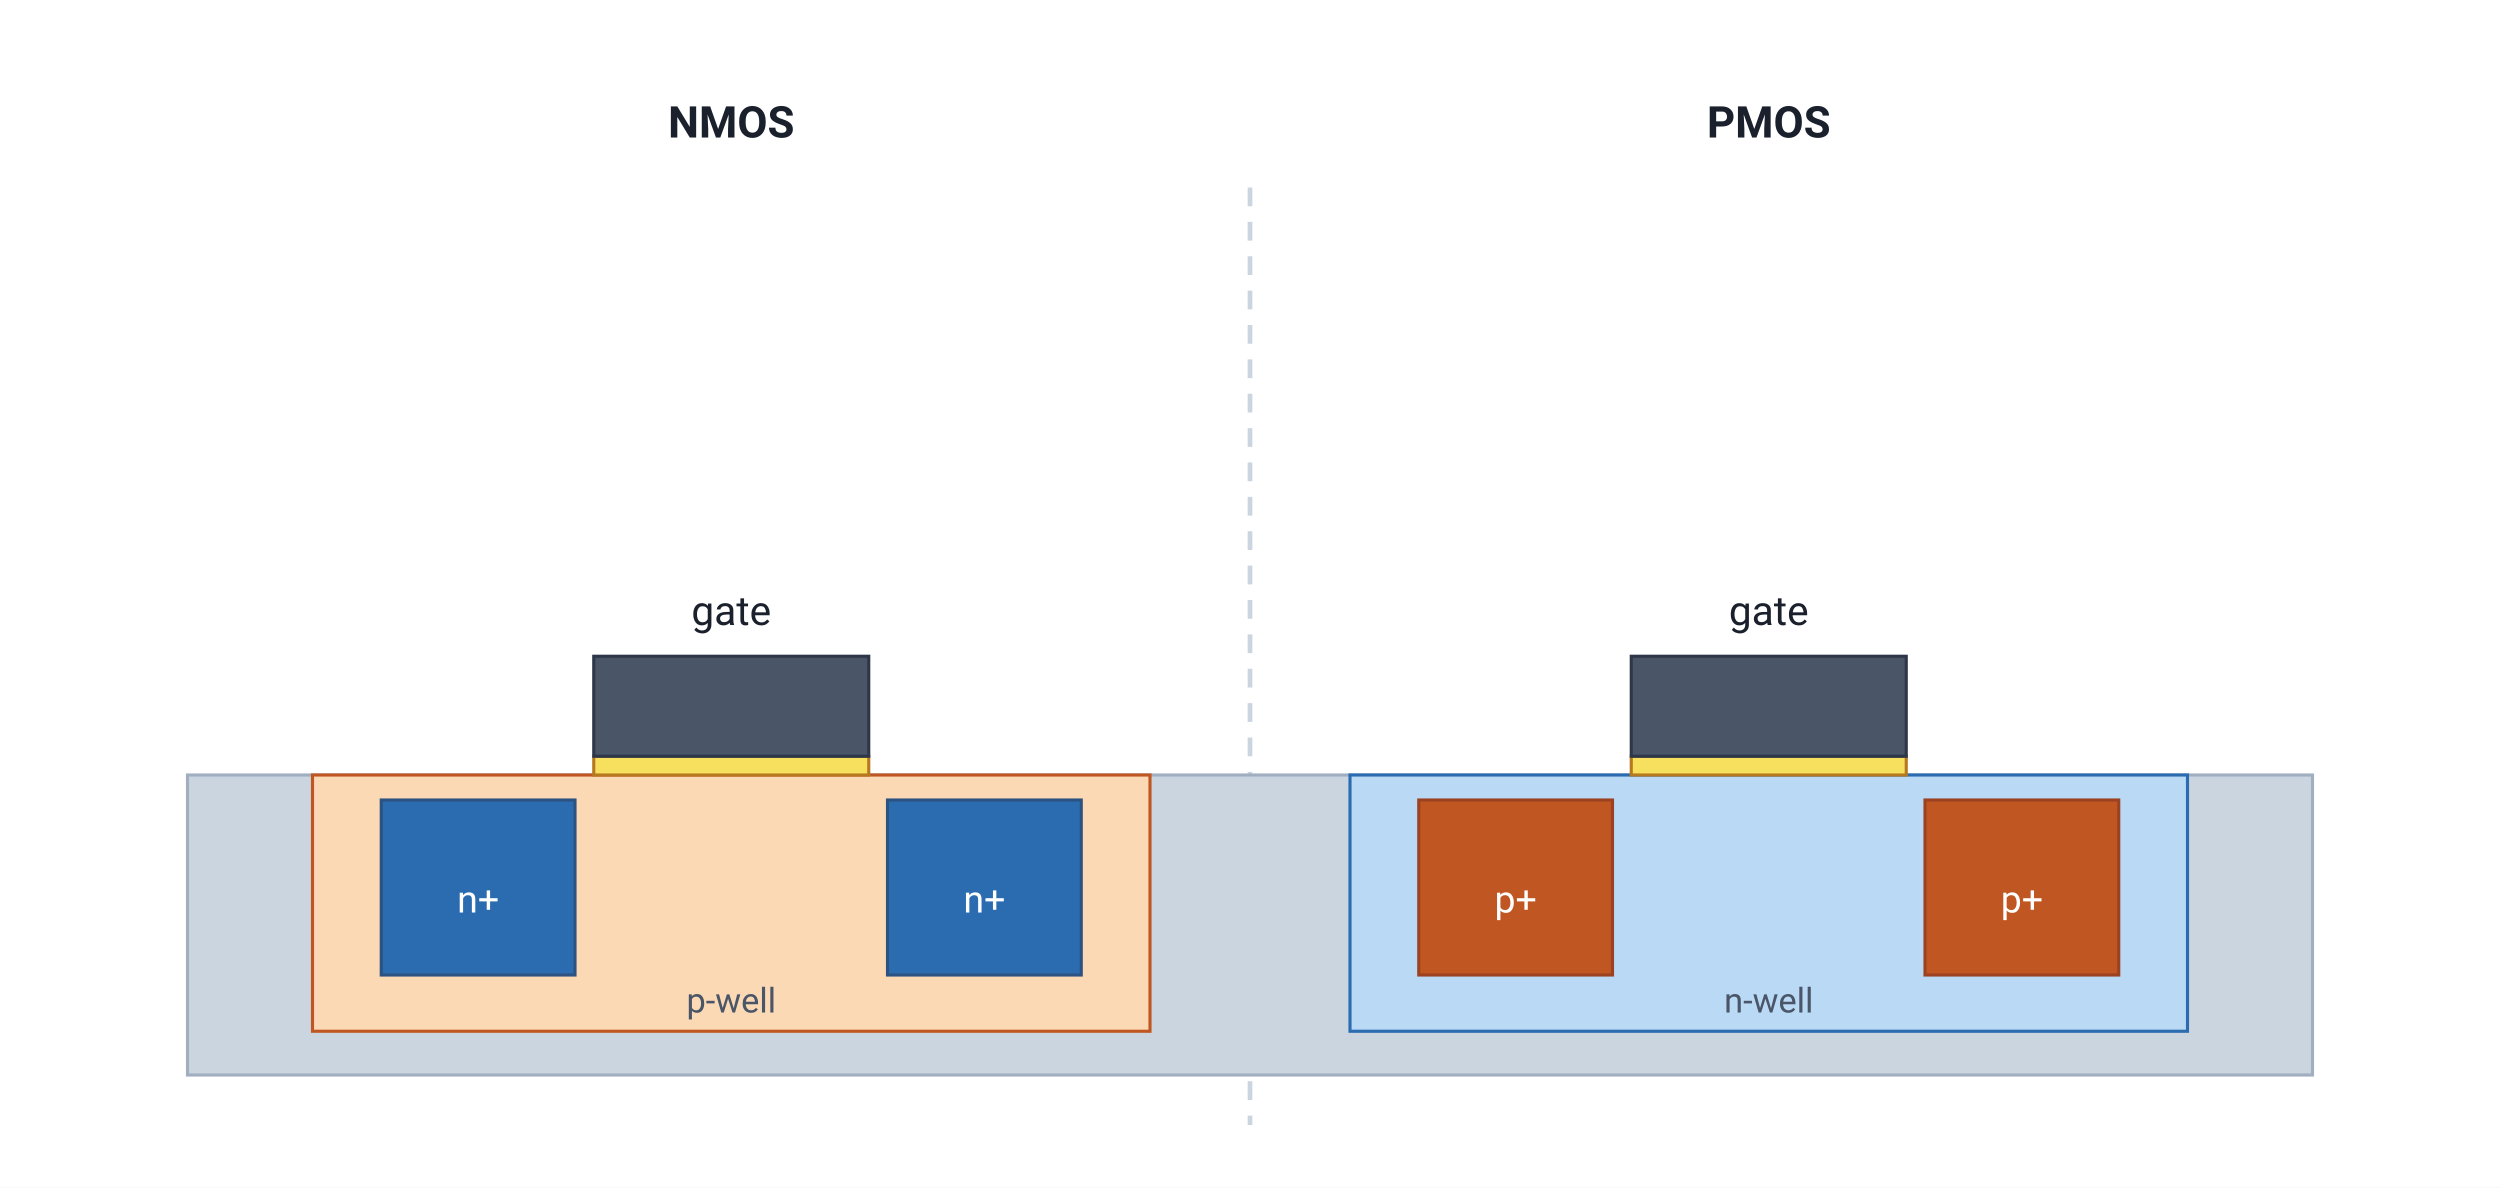
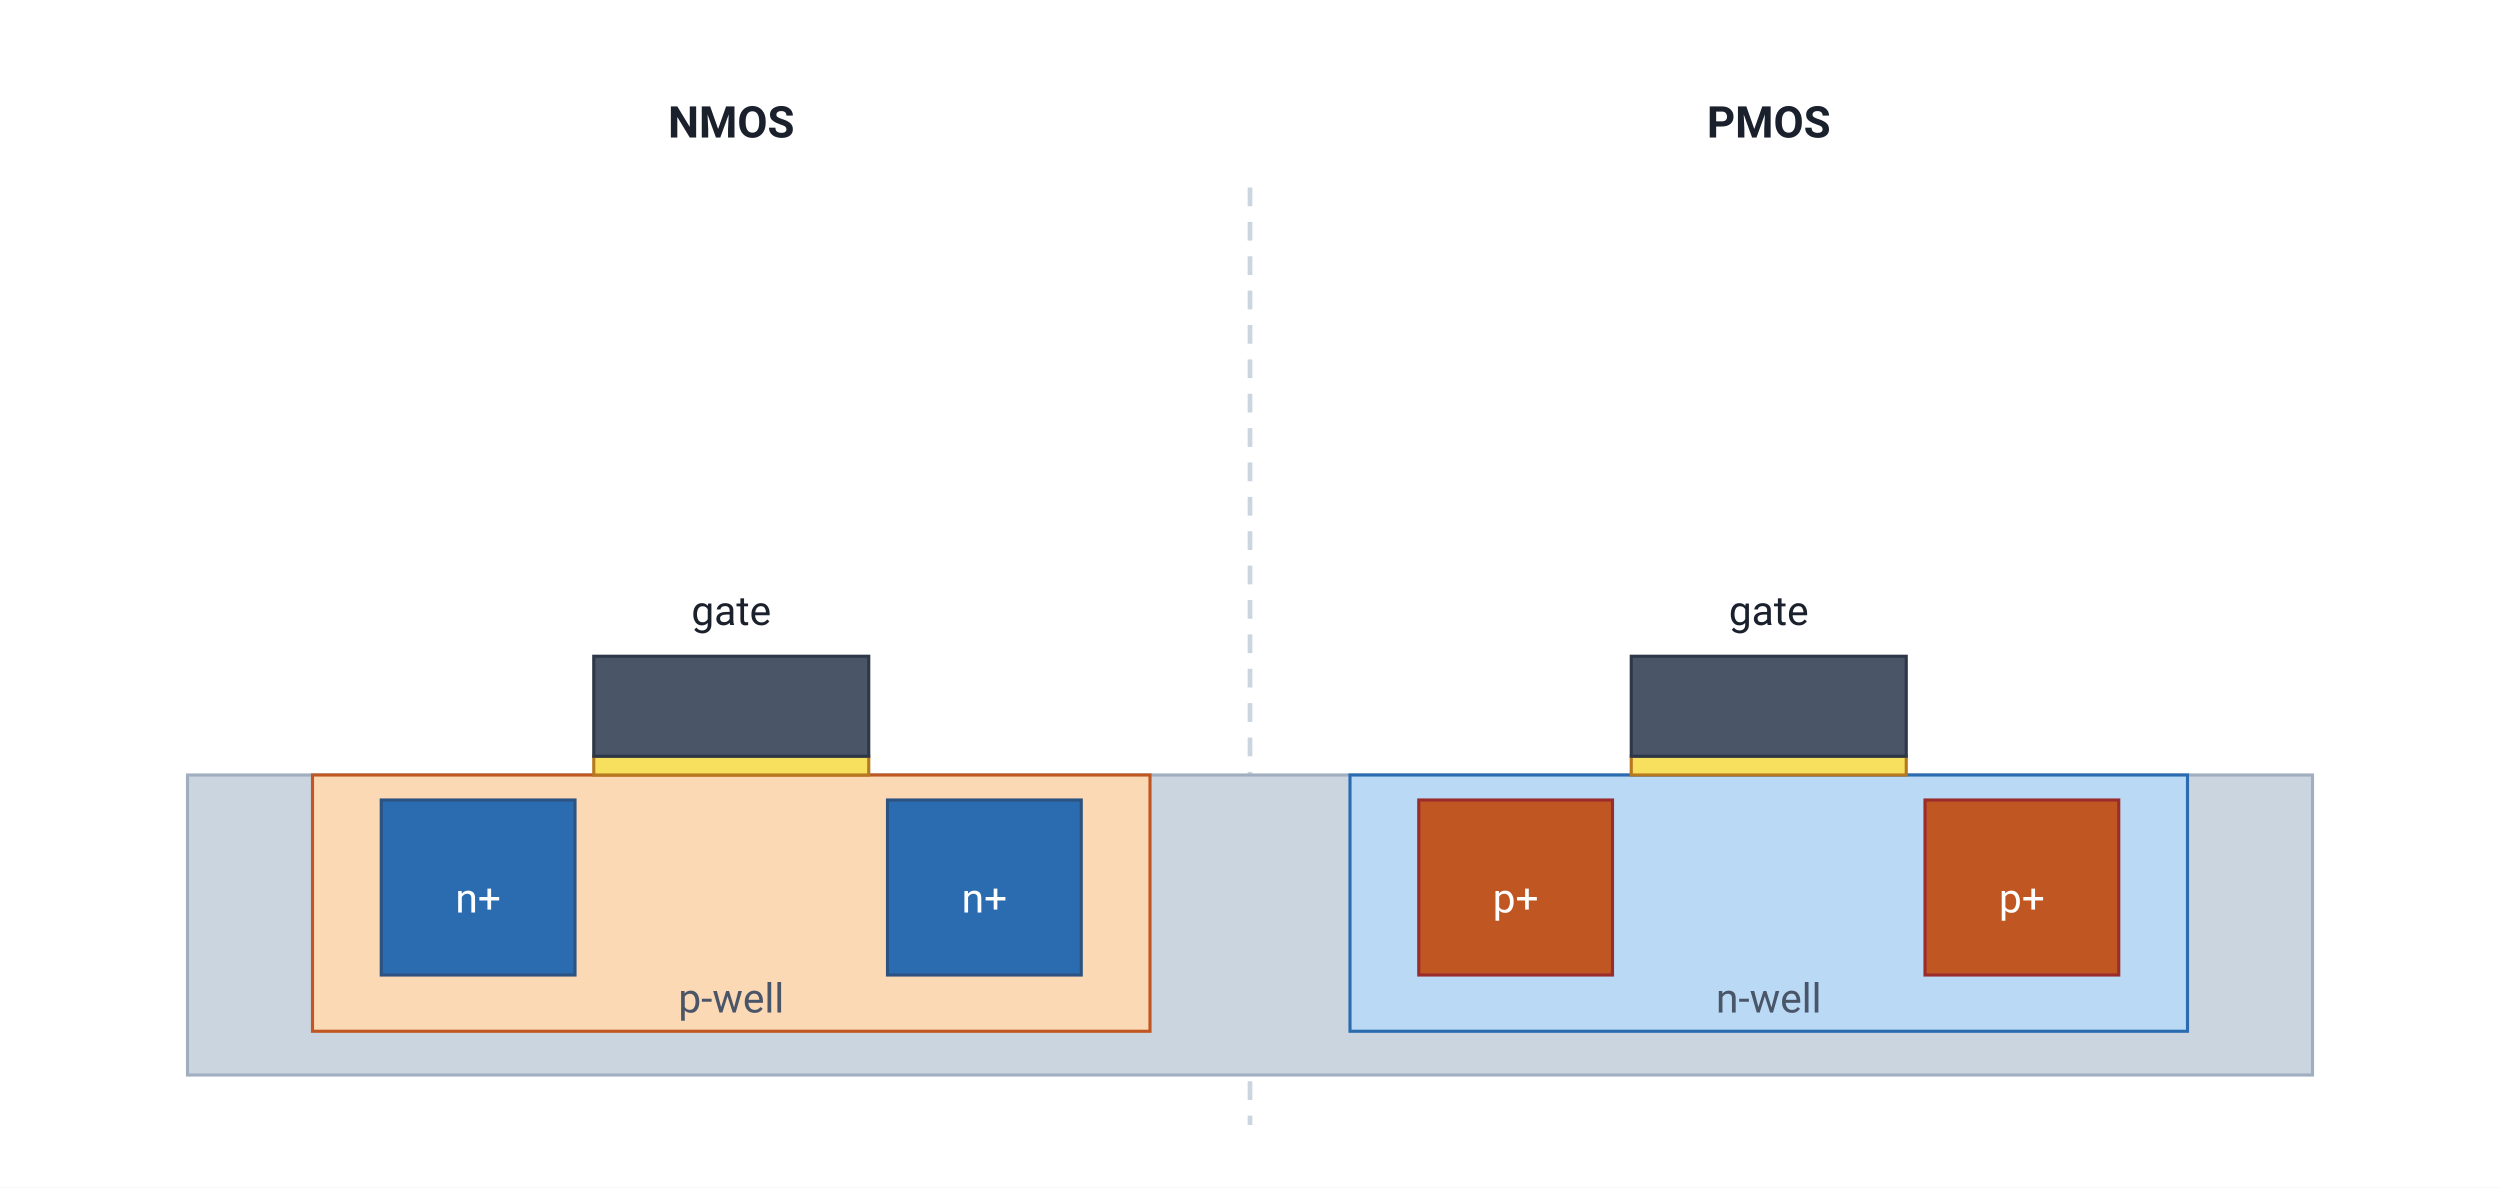
<svg xmlns="http://www.w3.org/2000/svg" width="800" height="380" viewBox="0 0 800 380" role="img">
  <rect width="800" height="380" fill="#ffffff" />
  <style>
    .lbl { font: 13px system-ui, -apple-system, "Segoe UI", Roboto, sans-serif; fill: #1a202c; }
-     .inv { font: 12px system-ui, -apple-system, "Segoe UI", Roboto, sans-serif; fill: #ffffff; }
-     .sm { font: 11px system-ui, -apple-system, "Segoe UI", Roboto, sans-serif; fill: #4a5568; }
+     .inv { font: 13px system-ui, -apple-system, "Segoe UI", Roboto, sans-serif; fill: #ffffff; }
+     .sm { font: 13px system-ui, -apple-system, "Segoe UI", Roboto, sans-serif; fill: #4a5568; }
    .head { font: 600 14px system-ui, -apple-system, "Segoe UI", Roboto, sans-serif; fill: #1a202c; }
    .si { fill: #cbd5e0; stroke: #a0aec0; stroke-width: 1; }
    .pwell { fill: #fbd9b5; stroke: #c05621; stroke-width: 1; }
    .nwell { fill: #b9d9f5; stroke: #2b6cb0; stroke-width: 1; }
    .nplus { fill: #2b6cb0; stroke: #2c5282; stroke-width: 1; }
-     .pplus { fill: #c05621; stroke: #9c4221; stroke-width: 1; }
+     .pplus { fill: #c05621; stroke: #9b2c2c; stroke-width: 1; }
    .gate { fill: #4a5568; stroke: #2d3748; stroke-width: 1; }
    .ox { fill: #f6e05e; stroke: #b7791f; stroke-width: 1; }
    .divider { stroke: #cbd5e0; stroke-width: 1.5; stroke-dasharray: 6 5; }
  </style>
  <text class="head" x="234" y="44" text-anchor="middle">NMOS</text>
  <text class="head" x="566" y="44" text-anchor="middle">PMOS</text>
  <line class="divider" x1="400" y1="60" x2="400" y2="360" />
  <rect class="si" x="60" y="248" width="680" height="96" />
  <rect class="pwell" x="100" y="248" width="268" height="82" />
  <rect class="nwell" x="432" y="248" width="268" height="82" />
  <rect class="nplus" x="122" y="256" width="62" height="56" />
  <rect class="nplus" x="284" y="256" width="62" height="56" />
  <rect class="ox" x="190" y="242" width="88" height="6" />
  <rect class="gate" x="190" y="210" width="88" height="32" />
  <text class="inv" x="153" y="292" text-anchor="middle">n+</text>
  <text class="inv" x="315" y="292" text-anchor="middle">n+</text>
  <text class="lbl" x="234" y="200" text-anchor="middle">gate</text>
  <rect class="pplus" x="454" y="256" width="62" height="56" />
  <rect class="pplus" x="616" y="256" width="62" height="56" />
  <rect class="ox" x="522" y="242" width="88" height="6" />
  <rect class="gate" x="522" y="210" width="88" height="32" />
  <text class="inv" x="485" y="292" text-anchor="middle">p+</text>
  <text class="inv" x="647" y="292" text-anchor="middle">p+</text>
  <text class="lbl" x="566" y="200" text-anchor="middle">gate</text>
  <text class="sm" x="234" y="324" text-anchor="middle">p-well</text>
  <text class="sm" x="566" y="324" text-anchor="middle">n-well</text>
</svg>
